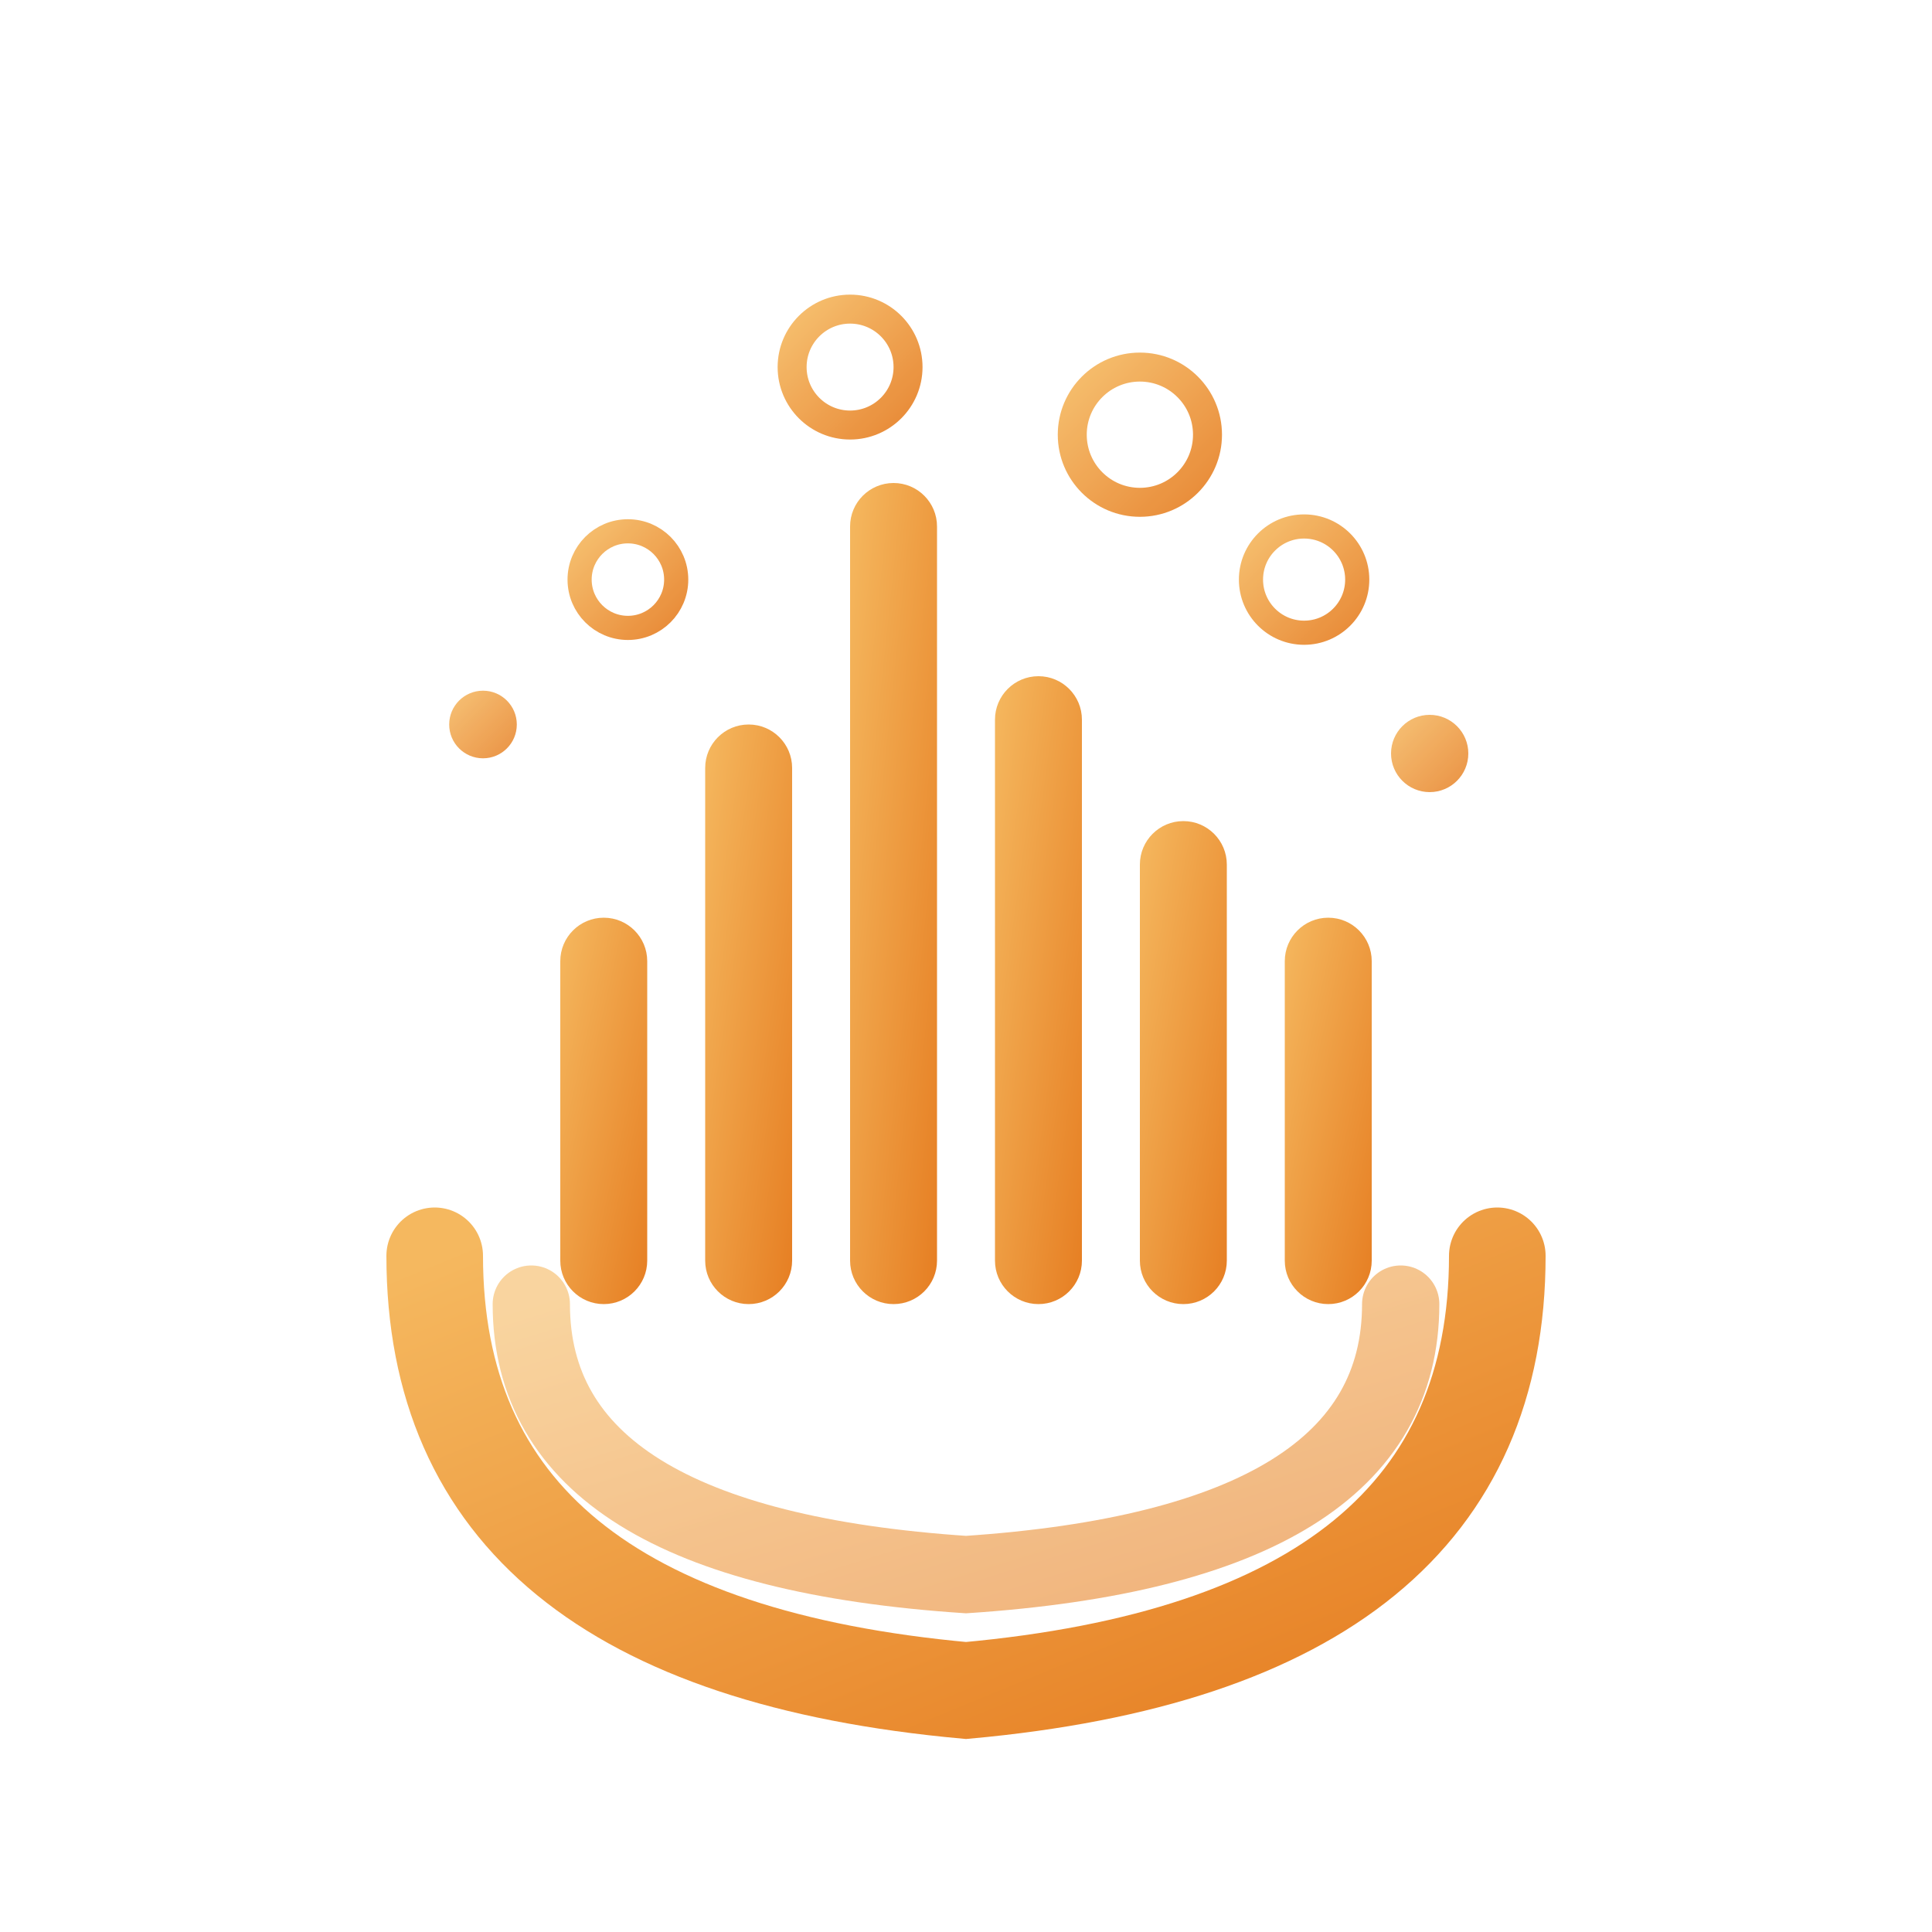
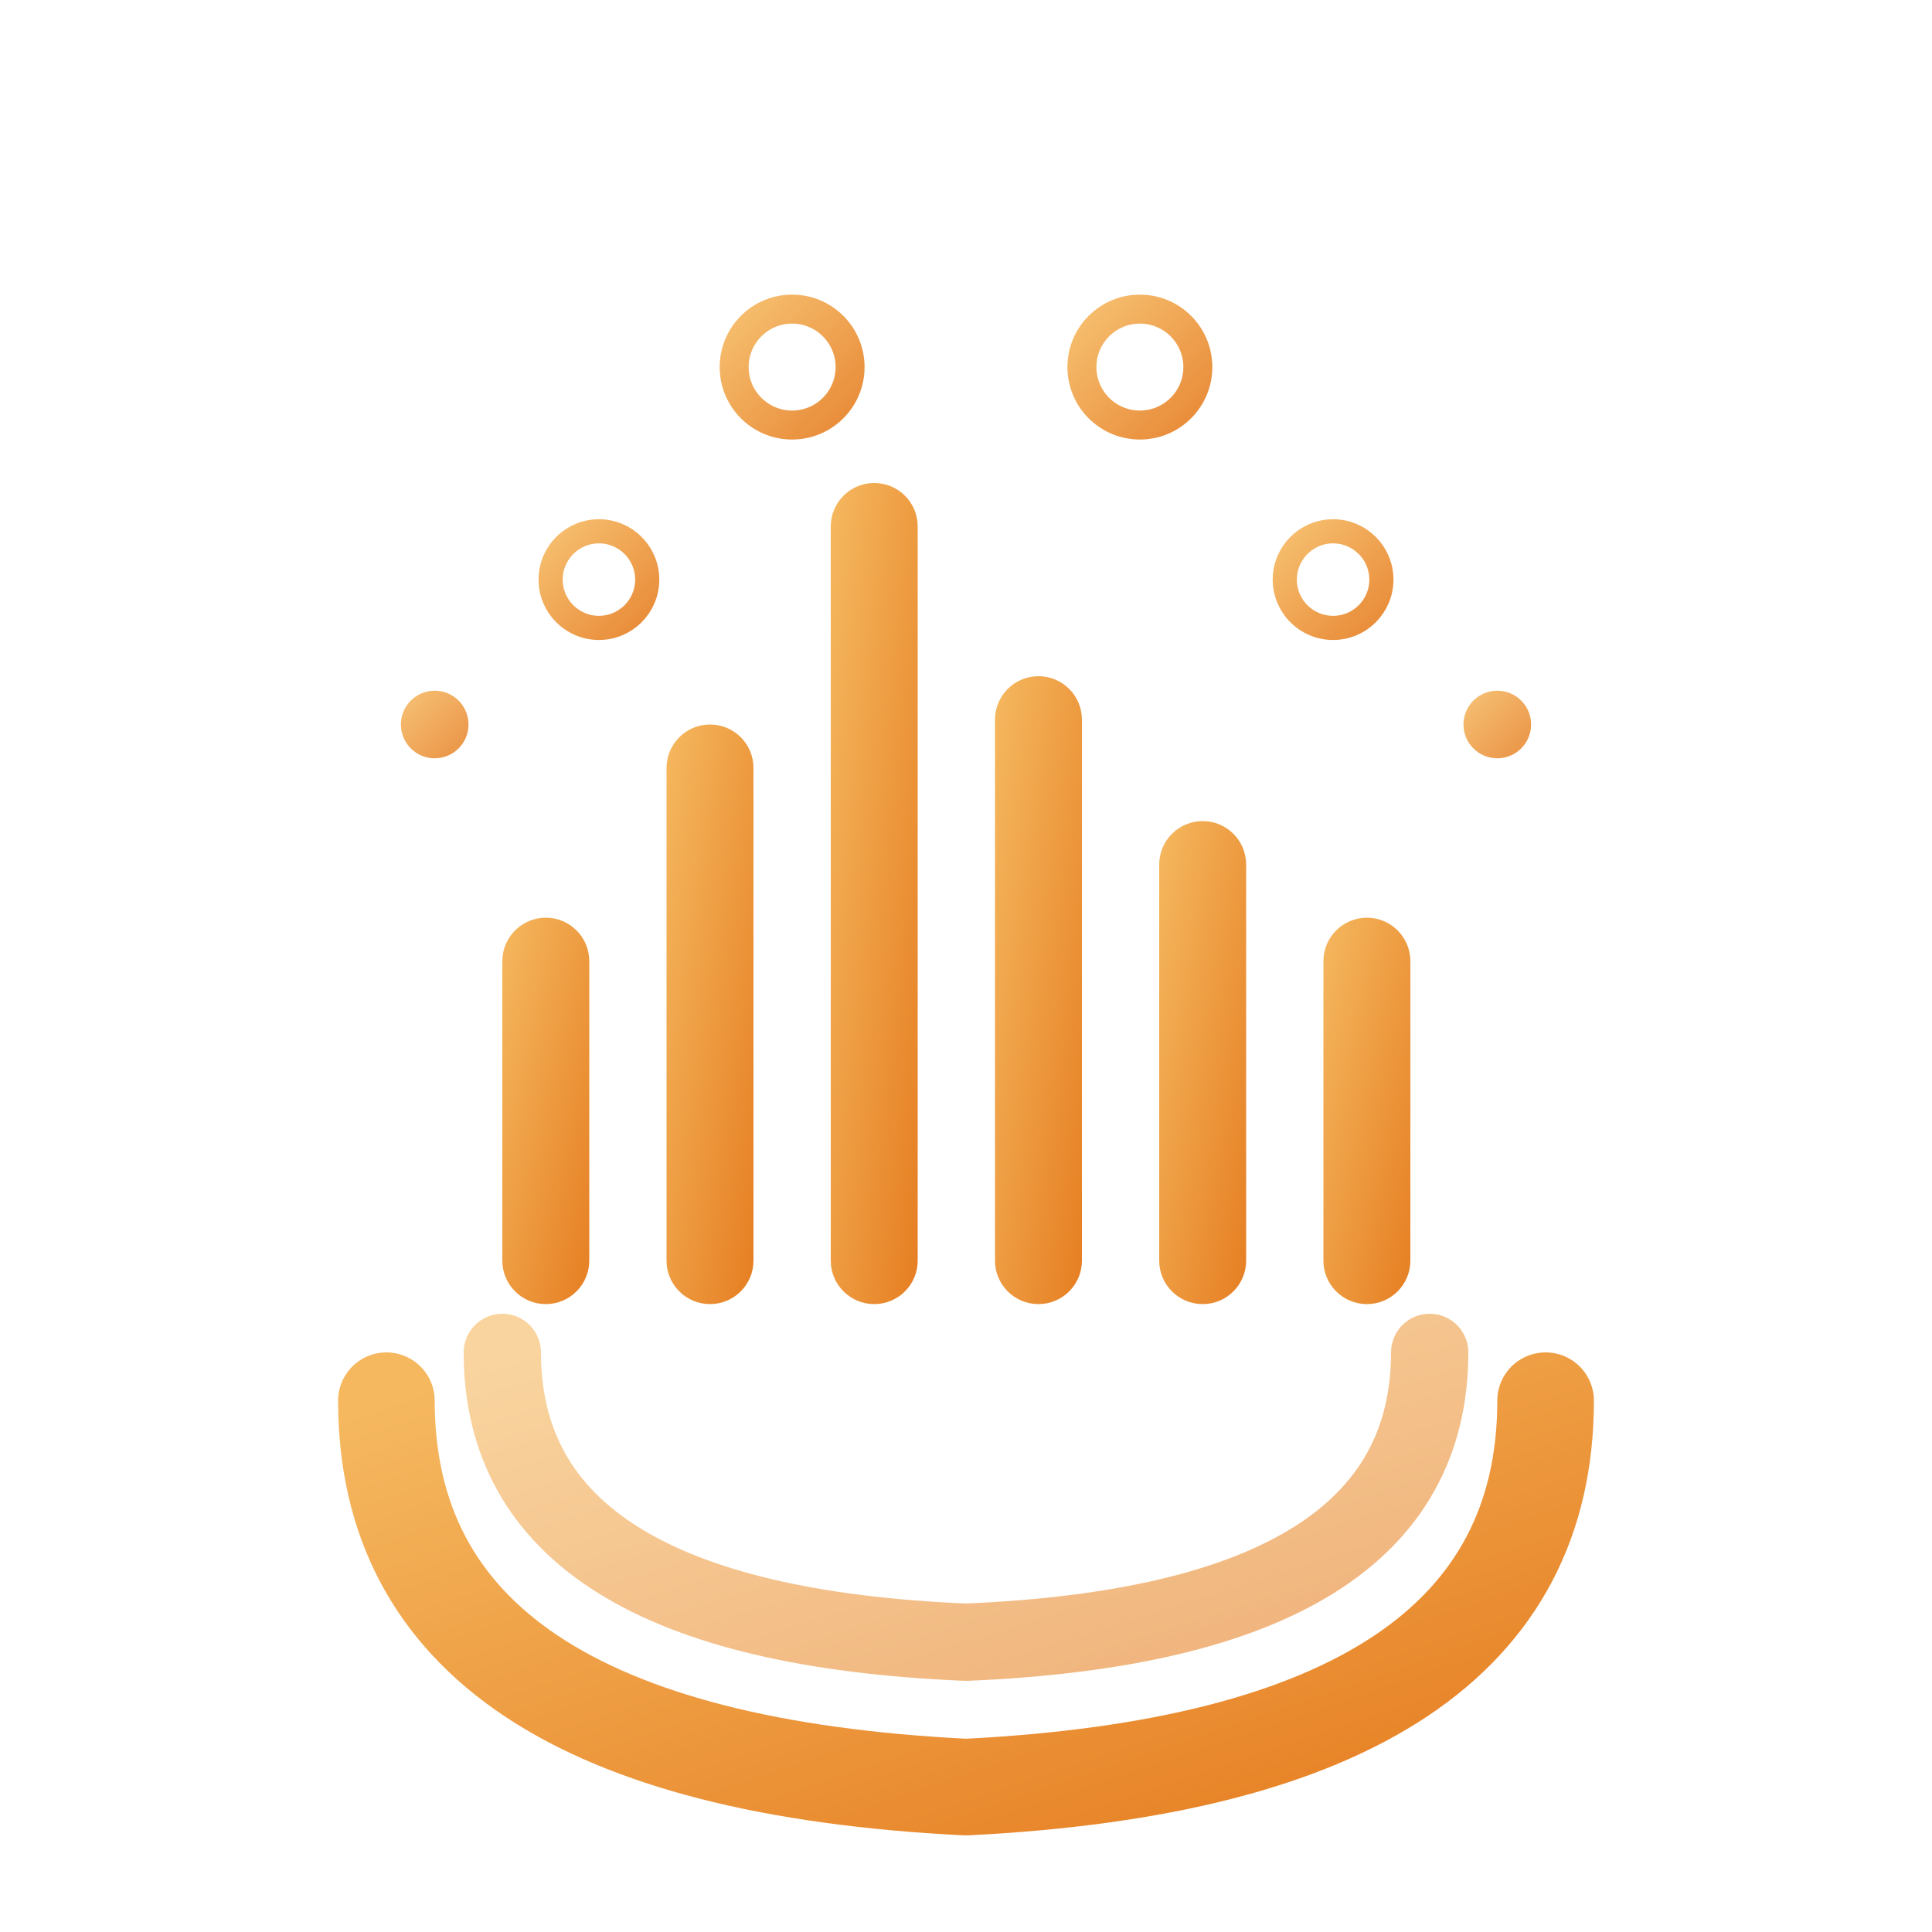
<svg xmlns="http://www.w3.org/2000/svg" width="200" height="200" viewBox="0 0 200 200">
  <defs>
    <linearGradient id="gradient" x1="0%" y1="0%" x2="100%" y2="100%">
      <stop offset="0%" style="stop-color:#F5B85F;stop-opacity:1" />
      <stop offset="100%" style="stop-color:#E67E22;stop-opacity:1" />
    </linearGradient>
  </defs>
-   <path d="M 45 130 Q 45 170, 100 175 Q 155 170, 155 130" fill="none" stroke="url(#gradient)" stroke-width="10" stroke-linecap="round" />
-   <path d="M 55 135 Q 55 160, 100 163 Q 145 160, 145 135" fill="none" stroke="url(#gradient)" stroke-width="8" stroke-linecap="round" opacity="0.6" />
-   <rect x="58" y="95" width="9" height="40" rx="4.5" fill="url(#gradient)" />
-   <rect x="73" y="75" width="9" height="60" rx="4.5" fill="url(#gradient)" />
-   <rect x="88" y="50" width="9" height="85" rx="4.5" fill="url(#gradient)" />
+   <path d="M 40 145 Q 40 182, 100 185 Q 160 182, 160 145" fill="none" stroke="url(#gradient)" stroke-width="10" stroke-linecap="round" stroke-linejoin="round" />
+   <path d="M 52 140 Q 52 168, 100 170 Q 148 168, 148 140" fill="none" stroke="url(#gradient)" stroke-width="8" stroke-linecap="round" stroke-linejoin="round" opacity="0.6" />
+   <rect x="52" y="95" width="9" height="40" rx="4.5" fill="url(#gradient)" />
+   <rect x="69" y="75" width="9" height="60" rx="4.5" fill="url(#gradient)" />
+   <rect x="86" y="50" width="9" height="85" rx="4.5" fill="url(#gradient)" />
  <rect x="103" y="70" width="9" height="65" rx="4.5" fill="url(#gradient)" />
-   <rect x="118" y="85" width="9" height="50" rx="4.5" fill="url(#gradient)" />
-   <rect x="133" y="95" width="9" height="40" rx="4.5" fill="url(#gradient)" />
-   <circle cx="50" cy="75" r="3.5" fill="url(#gradient)" opacity="0.85" />
-   <circle cx="65" cy="60" r="5" fill="none" stroke="url(#gradient)" stroke-width="2.5" opacity="0.9" />
-   <circle cx="88" cy="38" r="6" fill="none" stroke="url(#gradient)" stroke-width="3" opacity="0.9" />
-   <circle cx="118" cy="45" r="7" fill="none" stroke="url(#gradient)" stroke-width="3" opacity="0.9" />
-   <circle cx="135" cy="60" r="5.5" fill="none" stroke="url(#gradient)" stroke-width="2.5" opacity="0.9" />
-   <circle cx="148" cy="78" r="4" fill="url(#gradient)" opacity="0.85" />
+   <rect x="120" y="85" width="9" height="50" rx="4.5" fill="url(#gradient)" />
+   <rect x="137" y="95" width="9" height="40" rx="4.5" fill="url(#gradient)" />
+   <circle cx="45" cy="75" r="3.5" fill="url(#gradient)" opacity="0.85" />
+   <circle cx="62" cy="60" r="5" fill="none" stroke="url(#gradient)" stroke-width="2.5" opacity="0.9" />
+   <circle cx="82" cy="38" r="6" fill="none" stroke="url(#gradient)" stroke-width="3" opacity="0.9" />
+   <circle cx="118" cy="38" r="6" fill="none" stroke="url(#gradient)" stroke-width="3" opacity="0.9" />
+   <circle cx="138" cy="60" r="5" fill="none" stroke="url(#gradient)" stroke-width="2.5" opacity="0.9" />
+   <circle cx="155" cy="75" r="3.5" fill="url(#gradient)" opacity="0.85" />
</svg>
